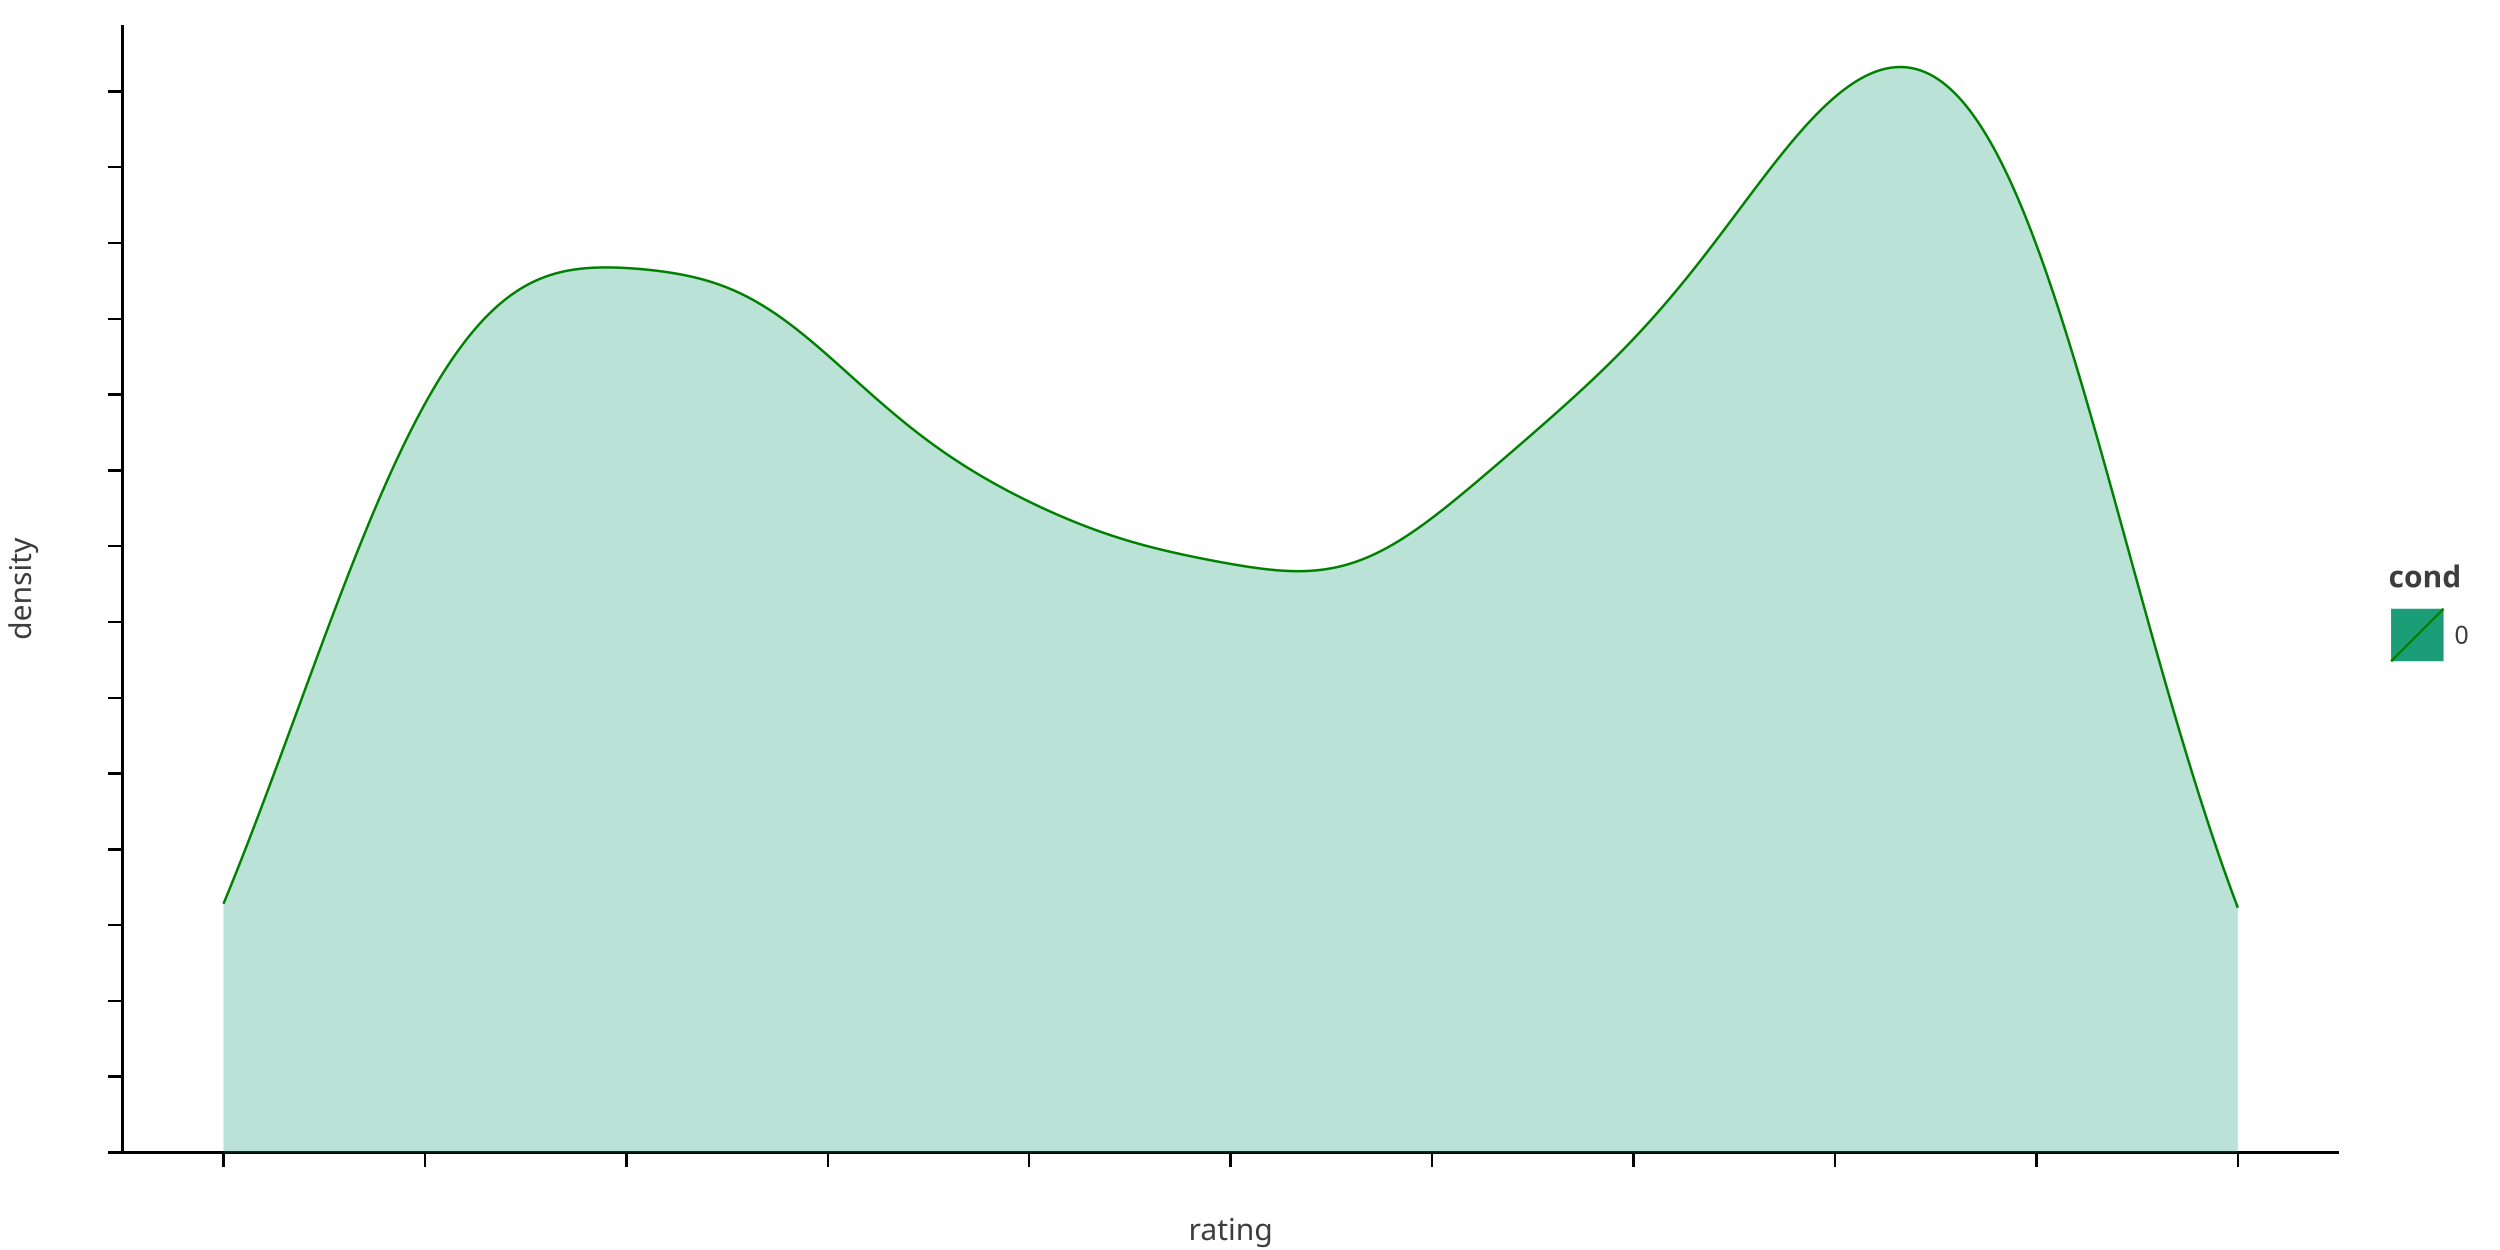
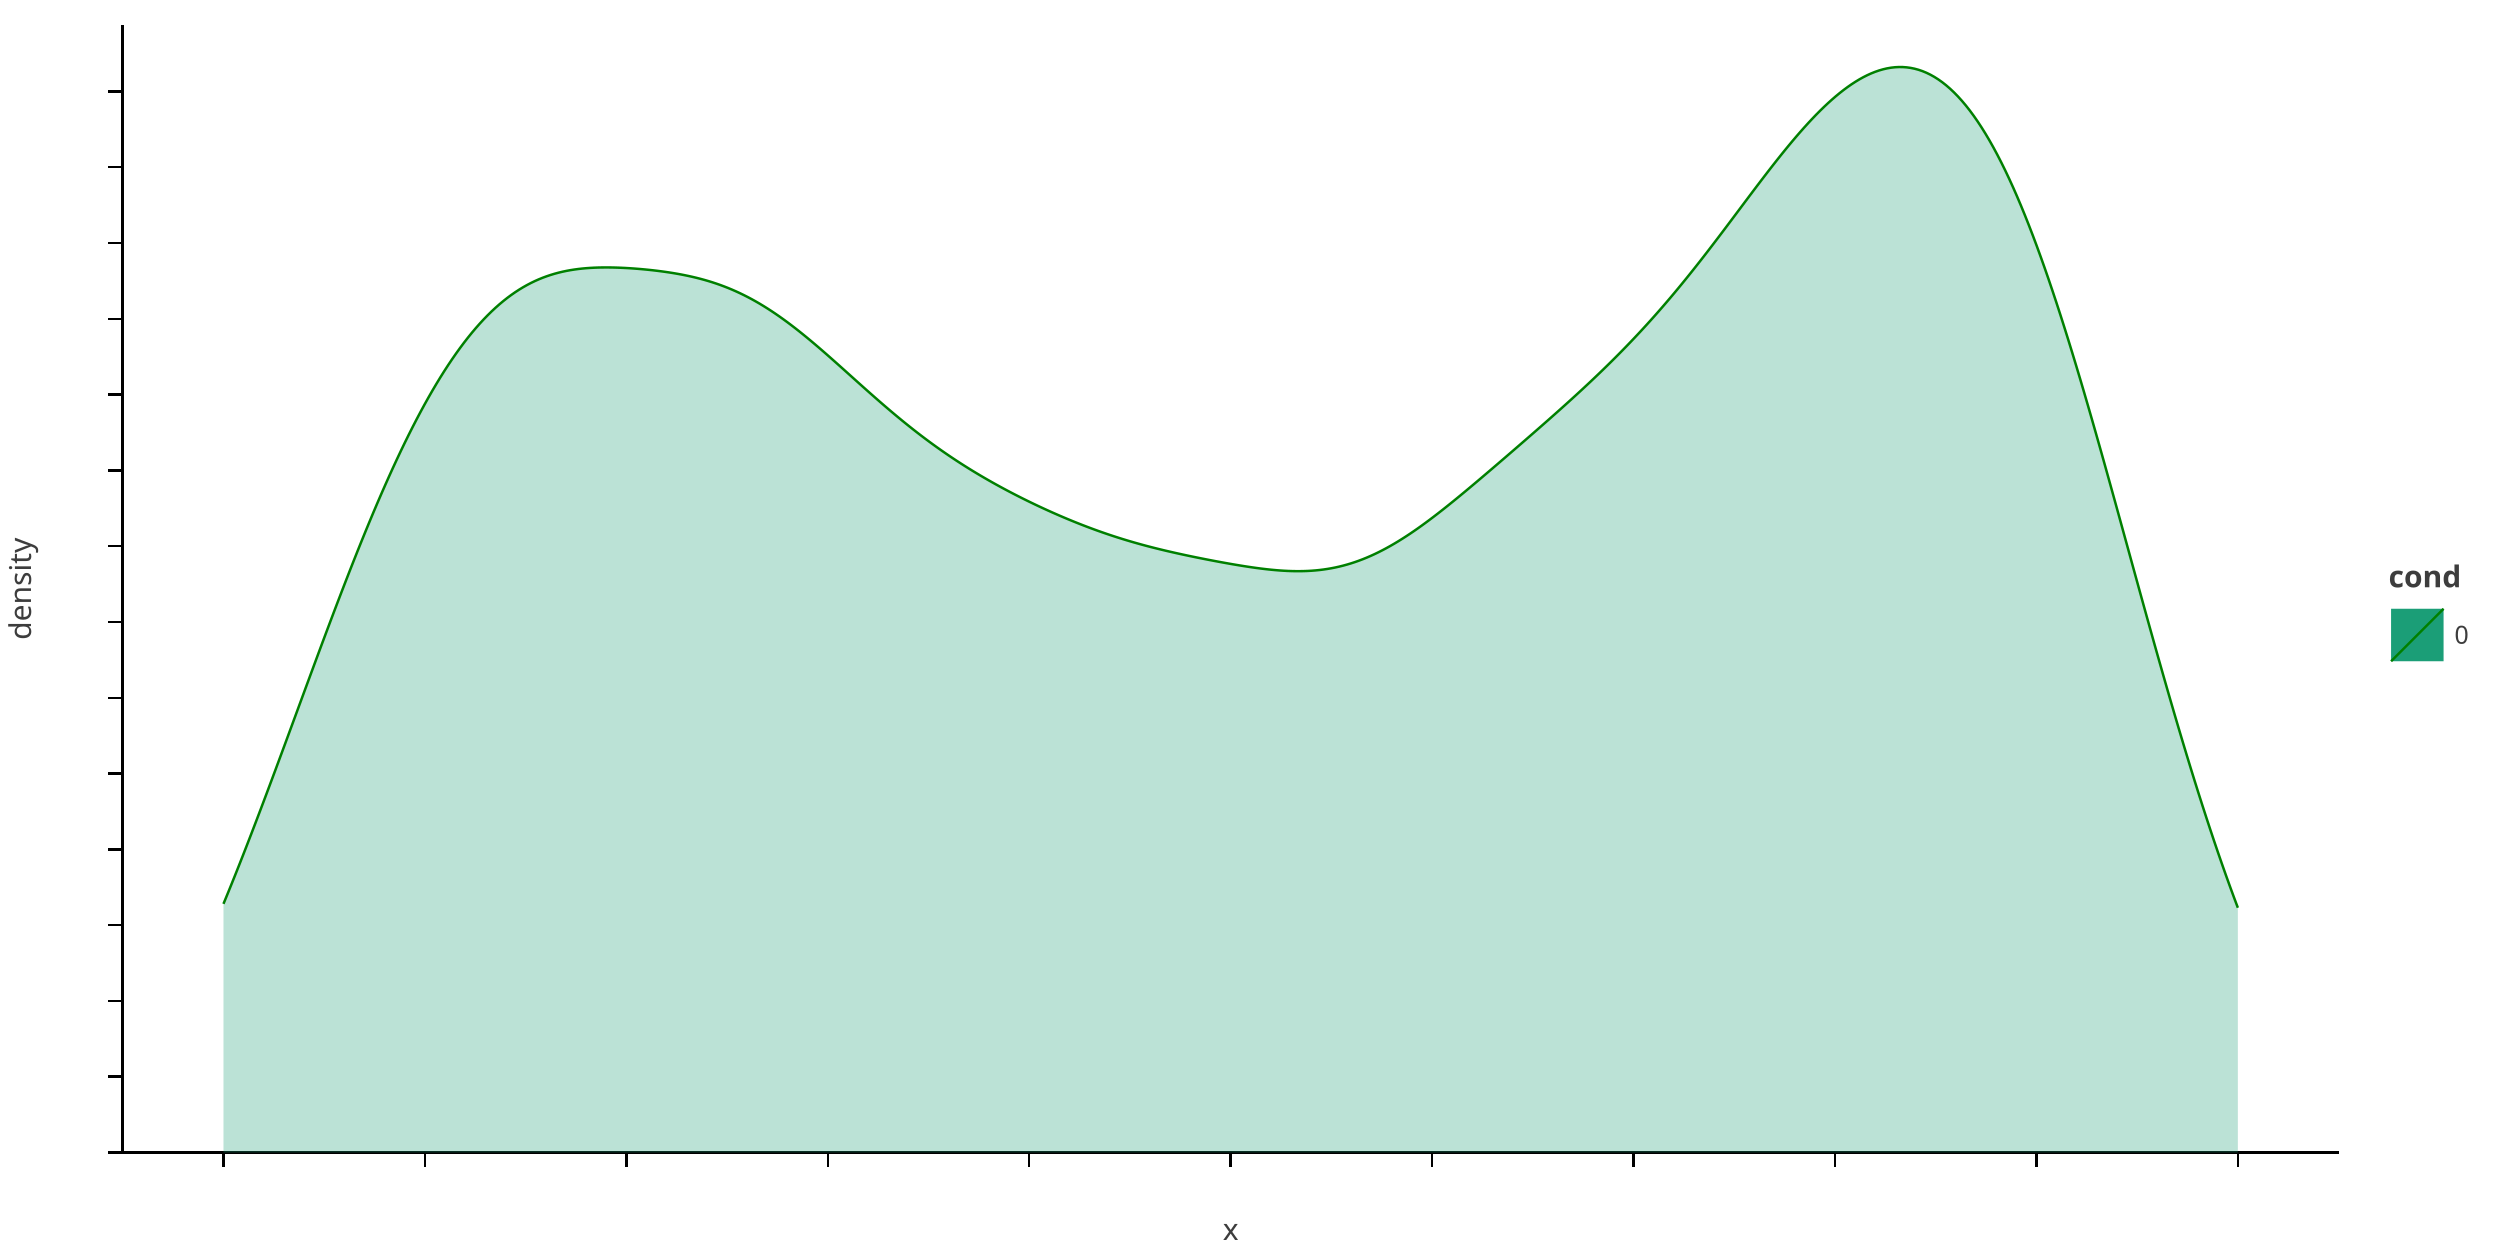
<svg xmlns="http://www.w3.org/2000/svg" class="plt-container" width="1000.0" height="500.0">
  <style type="text/css">
        .plt-container {
        font-family: "Lucida Grande", sans-serif;
        cursor: crosshair;
        user-select: none;
        -webkit-user-select: none;
        -moz-user-select: none;
        -ms-user-select: none;
        }
        .plt-backdrop {
        fill: white;
        }
        .plt-transparent .plt-backdrop {
        visibility: hidden;
        }
        text {
        font-size: 12px;
        fill: #3d3d3d;
        }
        .plt-data-tooltip text {
        font-size: 12px;
        }
        .plt-axis-tooltip text {
        font-size: 10px;
        }
        .plt-axis line {
        shape-rendering: crispedges;
        }
        .plt-plot-title {

        font-size: 16.0px;
        font-weight: bold;
        }
        .plt-axis .tick text {

        font-size: 10.0px;
        }
        .plt-axis.small-tick-font .tick text {

        font-size: 8.0px;
        }
        .plt-axis-title text {

        font-size: 12.0px;
        }
        .plt_legend .legend-title text {

        font-size: 12.0px;
        font-weight: bold;
        }
        .plt_legend text {

        font-size: 10.0px;
        }

    </style>
  <rect class="plt-backdrop" width="100%" height="100%">
    </rect>
  <g class="plt-plot">
    <g transform="translate(20.0 10.0 ) ">
      <g transform="translate(29.1 451.0 ) " class="plt-axis">
        <g class="tick" transform="translate(40.28764 0.0 ) ">
          <line stroke-width="1.0" stroke="rgb(0,0,0)" stroke-opacity="1.0" x2="0.0" y2="6.0">
                    </line>
          <g transform="translate(0.0 9.0 ) ">
            <text style="fill:transparent;" text-anchor="middle" dy="0.7em">
                            0.0
                        </text>
          </g>
        </g>
        <g class="tick" transform="translate(120.8629 0.0 ) ">
          <line stroke-width="1.0" stroke="rgb(0,0,0)" stroke-opacity="1.0" x2="0.0" y2="6.0">
                    </line>
          <g transform="translate(0.0 9.0 ) ">
            <text style="fill:transparent;" text-anchor="middle" dy="0.7em">
                            0.1
                        </text>
          </g>
        </g>
        <g class="tick" transform="translate(201.4382 0.0 ) ">
          <line stroke-width="1.0" stroke="rgb(0,0,0)" stroke-opacity="1.0" x2="0.0" y2="6.0">
                    </line>
          <g transform="translate(0.0 9.0 ) ">
            <text style="fill:transparent;" text-anchor="middle" dy="0.7em">
                            0.2
                        </text>
          </g>
        </g>
        <g class="tick" transform="translate(282.0135 0.0 ) ">
          <line stroke-width="1.0" stroke="rgb(0,0,0)" stroke-opacity="1.0" x2="0.0" y2="6.0">
                    </line>
          <g transform="translate(0.0 9.0 ) ">
            <text style="fill:transparent;" text-anchor="middle" dy="0.7em">
                            0.3
                        </text>
          </g>
        </g>
        <g class="tick" transform="translate(362.5887 0.0 ) ">
          <line stroke-width="1.0" stroke="rgb(0,0,0)" stroke-opacity="1.0" x2="0.0" y2="6.0">
                    </line>
          <g transform="translate(0.0 9.0 ) ">
            <text style="fill:transparent;" text-anchor="middle" dy="0.7em">
                            0.4
                        </text>
          </g>
        </g>
        <g class="tick" transform="translate(443.164 0.0 ) ">
          <line stroke-width="1.0" stroke="rgb(0,0,0)" stroke-opacity="1.0" x2="0.0" y2="6.0">
                    </line>
          <g transform="translate(0.0 9.0 ) ">
            <text style="fill:transparent;" text-anchor="middle" dy="0.7em">
                            0.5
                        </text>
          </g>
        </g>
        <g class="tick" transform="translate(523.7393 0.0 ) ">
          <line stroke-width="1.0" stroke="rgb(0,0,0)" stroke-opacity="1.0" x2="0.0" y2="6.0">
                    </line>
          <g transform="translate(0.0 9.0 ) ">
            <text style="fill:transparent;" text-anchor="middle" dy="0.7em">
                            0.6
                        </text>
          </g>
        </g>
        <g class="tick" transform="translate(604.3145 0.0 ) ">
          <line stroke-width="1.0" stroke="rgb(0,0,0)" stroke-opacity="1.0" x2="0.0" y2="6.0">
                    </line>
          <g transform="translate(0.0 9.0 ) ">
            <text style="fill:transparent;" text-anchor="middle" dy="0.7em">
                            0.7
                        </text>
          </g>
        </g>
        <g class="tick" transform="translate(684.8898 0.0 ) ">
          <line stroke-width="1.0" stroke="rgb(0,0,0)" stroke-opacity="1.0" x2="0.0" y2="6.0">
                    </line>
          <g transform="translate(0.0 9.0 ) ">
            <text style="fill:transparent;" text-anchor="middle" dy="0.7em">
                            0.8
                        </text>
          </g>
        </g>
        <g class="tick" transform="translate(765.4651 0.0 ) ">
          <line stroke-width="1.0" stroke="rgb(0,0,0)" stroke-opacity="1.0" x2="0.0" y2="6.0">
                    </line>
          <g transform="translate(0.0 9.0 ) ">
            <text style="fill:transparent;" text-anchor="middle" dy="0.7em">
                            0.9
                        </text>
          </g>
        </g>
        <g class="tick" transform="translate(846.0404 0.0 ) ">
          <line stroke-width="1.0" stroke="rgb(0,0,0)" stroke-opacity="1.0" x2="0.0" y2="6.0">
                    </line>
          <g transform="translate(0.0 9.0 ) ">
            <text style="fill:transparent;" text-anchor="middle" dy="0.7em">
                            1.0
                        </text>
          </g>
        </g>
        <line x1="0.0" y1="0.0" x2="886.328" y2="0.0" stroke-width="1.0" stroke="rgb(0,0,0)" stroke-opacity="1.0">
                </line>
      </g>
      <g transform="translate(29.1 0.0 ) " class="plt-axis">
        <g class="tick" transform="translate(0.0 451.0 ) ">
          <line stroke-width="1.0" stroke="rgb(0,0,0)" stroke-opacity="1.0" x2="-6.0" y2="0.0">
                    </line>
          <g transform="translate(-9.0 0.0 ) ">
            <text style="fill:transparent;" text-anchor="end" dy="0.35em">
                            0.0
                        </text>
          </g>
        </g>
        <g class="tick" transform="translate(0.0 420.6836 ) ">
          <line stroke-width="1.0" stroke="rgb(0,0,0)" stroke-opacity="1.0" x2="-6.0" y2="0.0">
                    </line>
          <g transform="translate(-9.0 0.0 ) ">
            <text style="fill:transparent;" text-anchor="end" dy="0.35em">
                            0.1
                        </text>
          </g>
        </g>
        <g class="tick" transform="translate(0.0 390.3671 ) ">
          <line stroke-width="1.0" stroke="rgb(0,0,0)" stroke-opacity="1.0" x2="-6.0" y2="0.0">
                    </line>
          <g transform="translate(-9.0 0.0 ) ">
            <text style="fill:transparent;" text-anchor="end" dy="0.35em">
                            0.2
                        </text>
          </g>
        </g>
        <g class="tick" transform="translate(0.0 360.0507 ) ">
          <line stroke-width="1.0" stroke="rgb(0,0,0)" stroke-opacity="1.0" x2="-6.0" y2="0.0">
                    </line>
          <g transform="translate(-9.0 0.0 ) ">
            <text style="fill:transparent;" text-anchor="end" dy="0.35em">
                            0.3
                        </text>
          </g>
        </g>
        <g class="tick" transform="translate(0.0 329.7343 ) ">
          <line stroke-width="1.0" stroke="rgb(0,0,0)" stroke-opacity="1.0" x2="-6.0" y2="0.0">
                    </line>
          <g transform="translate(-9.0 0.0 ) ">
            <text style="fill:transparent;" text-anchor="end" dy="0.35em">
                            0.4
                        </text>
          </g>
        </g>
        <g class="tick" transform="translate(0.0 299.4178 ) ">
          <line stroke-width="1.0" stroke="rgb(0,0,0)" stroke-opacity="1.0" x2="-6.0" y2="0.0">
                    </line>
          <g transform="translate(-9.0 0.0 ) ">
            <text style="fill:transparent;" text-anchor="end" dy="0.35em">
                            0.5
                        </text>
          </g>
        </g>
        <g class="tick" transform="translate(0.0 269.1014 ) ">
          <line stroke-width="1.0" stroke="rgb(0,0,0)" stroke-opacity="1.0" x2="-6.0" y2="0.0">
                    </line>
          <g transform="translate(-9.0 0.0 ) ">
            <text style="fill:transparent;" text-anchor="end" dy="0.35em">
                            0.6
                        </text>
          </g>
        </g>
        <g class="tick" transform="translate(0.0 238.785 ) ">
          <line stroke-width="1.0" stroke="rgb(0,0,0)" stroke-opacity="1.0" x2="-6.0" y2="0.0">
                    </line>
          <g transform="translate(-9.0 0.0 ) ">
            <text style="fill:transparent;" text-anchor="end" dy="0.35em">
                            0.7
                        </text>
          </g>
        </g>
        <g class="tick" transform="translate(0.0 208.4685 ) ">
          <line stroke-width="1.0" stroke="rgb(0,0,0)" stroke-opacity="1.0" x2="-6.0" y2="0.0">
                    </line>
          <g transform="translate(-9.0 0.0 ) ">
            <text style="fill:transparent;" text-anchor="end" dy="0.35em">
                            0.8
                        </text>
          </g>
        </g>
        <g class="tick" transform="translate(0.0 178.1521 ) ">
          <line stroke-width="1.0" stroke="rgb(0,0,0)" stroke-opacity="1.0" x2="-6.0" y2="0.0">
                    </line>
          <g transform="translate(-9.0 0.0 ) ">
            <text style="fill:transparent;" text-anchor="end" dy="0.35em">
                            0.9
                        </text>
          </g>
        </g>
        <g class="tick" transform="translate(0.0 147.8357 ) ">
          <line stroke-width="1.0" stroke="rgb(0,0,0)" stroke-opacity="1.0" x2="-6.0" y2="0.0">
                    </line>
          <g transform="translate(-9.0 0.0 ) ">
            <text style="fill:transparent;" text-anchor="end" dy="0.35em">
                            1.0
                        </text>
          </g>
        </g>
        <g class="tick" transform="translate(0.0 117.5192 ) ">
          <line stroke-width="1.0" stroke="rgb(0,0,0)" stroke-opacity="1.0" x2="-6.0" y2="0.0">
                    </line>
          <g transform="translate(-9.0 0.0 ) ">
            <text style="fill:transparent;" text-anchor="end" dy="0.35em">
                            1.1
                        </text>
          </g>
        </g>
        <g class="tick" transform="translate(0.0 87.20281 ) ">
          <line stroke-width="1.0" stroke="rgb(0,0,0)" stroke-opacity="1.0" x2="-6.0" y2="0.0">
                    </line>
          <g transform="translate(-9.0 0.0 ) ">
            <text style="fill:transparent;" text-anchor="end" dy="0.35em">
                            1.2
                        </text>
          </g>
        </g>
        <g class="tick" transform="translate(0.0 56.88637 ) ">
          <line stroke-width="1.0" stroke="rgb(0,0,0)" stroke-opacity="1.0" x2="-6.0" y2="0.0">
                    </line>
          <g transform="translate(-9.0 0.0 ) ">
            <text style="fill:transparent;" text-anchor="end" dy="0.35em">
                            1.3
                        </text>
          </g>
        </g>
        <g class="tick" transform="translate(0.0 26.56994 ) ">
          <line stroke-width="1.0" stroke="rgb(0,0,0)" stroke-opacity="1.0" x2="-6.0" y2="0.0">
                    </line>
          <g transform="translate(-9.0 0.0 ) ">
            <text style="fill:transparent;" text-anchor="end" dy="0.35em">
                            1.4
                        </text>
          </g>
        </g>
        <line x1="0.0" y1="0.0" x2="0.0" y2="451.0" stroke-width="1.0" stroke="rgb(0,0,0)" stroke-opacity="1.0">
                </line>
      </g>
      <g transform="translate(29.1 0.0 ) " clip-path="url(#cerav8)" clip-bounds-jfx="[rect (0.0, 0.0), (886.328, 451.0)]">
        <defs>
          <clipPath id="cerav8">
            <rect x="0.0" y="0.0" width="886.328" height="451.0">
                        </rect>
          </clipPath>
        </defs>
        <g>
          <path d="M40.288 351.542 L40.288 351.542 L41.864 347.706 L43.441 343.823 L45.018 339.895 L46.595 335.925 L48.172 331.916 L49.749 327.87 L51.325 323.79 L52.902 319.678 L54.479 315.537 L56.056 311.37 L57.633 307.178 L59.209 302.965 L60.786 298.734 L62.363 294.486 L63.94 290.224 L65.517 285.952 L67.094 281.671 L68.67 277.386 L70.247 273.097 L71.824 268.809 L73.401 264.524 L74.978 260.246 L76.554 255.976 L78.131 251.719 L79.708 247.477 L81.285 243.254 L82.862 239.052 L84.438 234.874 L86.015 230.724 L87.592 226.604 L89.169 222.518 L90.746 218.468 L92.323 214.458 L93.899 210.49 L95.476 206.567 L97.053 202.692 L98.63 198.868 L100.207 195.096 L101.783 191.38 L103.36 187.721 L104.937 184.122 L106.514 180.585 L108.091 177.112 L109.668 173.705 L111.244 170.365 L112.821 167.094 L114.398 163.894 L115.975 160.767 L117.552 157.712 L119.128 154.733 L120.705 151.828 L122.282 149.001 L123.859 146.251 L125.436 143.579 L127.012 140.986 L128.589 138.473 L130.166 136.04 L131.743 133.687 L133.32 131.415 L134.897 129.223 L136.473 127.113 L138.05 125.083 L139.627 123.134 L141.204 121.266 L142.781 119.478 L144.357 117.77 L145.934 116.142 L147.511 114.592 L149.088 113.12 L150.665 111.725 L152.242 110.406 L153.818 109.161 L155.395 107.991 L156.972 106.892 L158.549 105.865 L160.126 104.906 L161.702 104.015 L163.279 103.189 L164.856 102.427 L166.433 101.727 L168.01 101.086 L169.587 100.502 L171.163 99.973 L172.74 99.496 L174.317 99.07 L175.894 98.691 L177.471 98.357 L179.047 98.066 L180.624 97.815 L182.201 97.602 L183.778 97.424 L185.355 97.28 L186.931 97.166 L188.508 97.08 L190.085 97.021 L191.662 96.986 L193.239 96.974 L194.816 96.982 L196.392 97.01 L197.969 97.056 L199.546 97.118 L201.123 97.196 L202.7 97.288 L204.276 97.395 L205.853 97.515 L207.43 97.648 L209.007 97.795 L210.584 97.954 L212.161 98.127 L213.737 98.314 L215.314 98.515 L216.891 98.731 L218.468 98.963 L220.045 99.212 L221.621 99.48 L223.198 99.766 L224.775 100.073 L226.352 100.402 L227.929 100.754 L229.505 101.13 L231.082 101.533 L232.659 101.963 L234.236 102.422 L235.813 102.91 L237.39 103.43 L238.966 103.982 L240.543 104.568 L242.12 105.188 L243.697 105.843 L245.274 106.534 L246.85 107.262 L248.427 108.026 L250.004 108.828 L251.581 109.666 L253.158 110.542 L254.735 111.455 L256.311 112.405 L257.888 113.391 L259.465 114.412 L261.042 115.468 L262.619 116.557 L264.195 117.679 L265.772 118.832 L267.349 120.015 L268.926 121.227 L270.503 122.465 L272.08 123.729 L273.656 125.015 L275.233 126.324 L276.81 127.652 L278.387 128.998 L279.964 130.359 L281.54 131.735 L283.117 133.122 L284.694 134.519 L286.271 135.924 L287.848 137.335 L289.424 138.75 L291.001 140.167 L292.578 141.583 L294.155 142.999 L295.732 144.41 L297.309 145.817 L298.885 147.217 L300.462 148.61 L302.039 149.992 L303.616 151.364 L305.193 152.723 L306.769 154.07 L308.346 155.402 L309.923 156.719 L311.5 158.02 L313.077 159.304 L314.654 160.571 L316.23 161.819 L317.807 163.05 L319.384 164.262 L320.961 165.455 L322.538 166.629 L324.114 167.783 L325.691 168.919 L327.268 170.035 L328.845 171.132 L330.422 172.211 L331.999 173.27 L333.575 174.312 L335.152 175.335 L336.729 176.341 L338.306 177.33 L339.883 178.301 L341.459 179.256 L343.036 180.196 L344.613 181.119 L346.19 182.028 L347.767 182.922 L349.343 183.801 L350.92 184.667 L352.497 185.519 L354.074 186.358 L355.651 187.185 L357.228 187.999 L358.804 188.8 L360.381 189.59 L361.958 190.368 L363.535 191.135 L365.112 191.89 L366.688 192.634 L368.265 193.366 L369.842 194.087 L371.419 194.798 L372.996 195.496 L374.573 196.184 L376.149 196.86 L377.726 197.525 L379.303 198.178 L380.88 198.82 L382.457 199.45 L384.033 200.068 L385.61 200.674 L387.187 201.267 L388.764 201.849 L390.341 202.418 L391.917 202.975 L393.494 203.519 L395.071 204.051 L396.648 204.57 L398.225 205.077 L399.802 205.572 L401.378 206.055 L402.955 206.525 L404.532 206.984 L406.109 207.432 L407.686 207.868 L409.262 208.293 L410.839 208.708 L412.416 209.112 L413.993 209.507 L415.57 209.893 L417.147 210.27 L418.723 210.638 L420.3 210.999 L421.877 211.353 L423.454 211.699 L425.031 212.039 L426.607 212.373 L428.184 212.701 L429.761 213.024 L431.338 213.341 L432.915 213.653 L434.492 213.961 L436.068 214.264 L437.645 214.561 L439.222 214.854 L440.799 215.141 L442.376 215.422 L443.952 215.697 L445.529 215.965 L447.106 216.226 L448.683 216.478 L450.26 216.721 L451.836 216.954 L453.413 217.176 L454.99 217.384 L456.567 217.579 L458.144 217.759 L459.721 217.922 L461.297 218.067 L462.874 218.192 L464.451 218.296 L466.028 218.377 L467.605 218.434 L469.181 218.464 L470.758 218.467 L472.335 218.44 L473.912 218.383 L475.489 218.293 L477.066 218.17 L478.642 218.012 L480.219 217.817 L481.796 217.585 L483.373 217.315 L484.95 217.006 L486.526 216.656 L488.103 216.266 L489.68 215.835 L491.257 215.363 L492.834 214.848 L494.411 214.292 L495.987 213.695 L497.564 213.056 L499.141 212.376 L500.718 211.655 L502.295 210.894 L503.871 210.095 L505.448 209.257 L507.025 208.383 L508.602 207.472 L510.179 206.526 L511.755 205.547 L513.332 204.536 L514.909 203.495 L516.486 202.424 L518.063 201.326 L519.64 200.201 L521.216 199.053 L522.793 197.882 L524.37 196.689 L525.947 195.478 L527.524 194.248 L529.1 193.002 L530.677 191.741 L532.254 190.466 L533.831 189.179 L535.408 187.882 L536.985 186.575 L538.561 185.259 L540.138 183.936 L541.715 182.607 L543.292 181.272 L544.869 179.932 L546.445 178.588 L548.022 177.24 L549.599 175.889 L551.176 174.536 L552.753 173.18 L554.329 171.821 L555.906 170.461 L557.483 169.098 L559.06 167.733 L560.637 166.365 L562.214 164.995 L563.79 163.622 L565.367 162.246 L566.944 160.866 L568.521 159.482 L570.098 158.093 L571.674 156.699 L573.251 155.3 L574.828 153.894 L576.405 152.481 L577.982 151.06 L579.559 149.631 L581.135 148.193 L582.712 146.746 L584.289 145.288 L585.866 143.818 L587.443 142.337 L589.019 140.843 L590.596 139.336 L592.173 137.814 L593.75 136.278 L595.327 134.725 L596.904 133.157 L598.48 131.572 L600.057 129.969 L601.634 128.347 L603.211 126.707 L604.788 125.047 L606.364 123.368 L607.941 121.667 L609.518 119.946 L611.095 118.204 L612.672 116.44 L614.248 114.654 L615.825 112.846 L617.402 111.017 L618.979 109.165 L620.556 107.292 L622.133 105.397 L623.709 103.481 L625.286 101.544 L626.863 99.588 L628.44 97.612 L630.017 95.617 L631.593 93.605 L633.17 91.576 L634.747 89.532 L636.324 87.475 L637.901 85.404 L639.478 83.324 L641.054 81.234 L642.631 79.137 L644.208 77.034 L645.785 74.929 L647.362 72.822 L648.938 70.717 L650.515 68.615 L652.092 66.519 L653.669 64.432 L655.246 62.355 L656.823 60.292 L658.399 58.245 L659.976 56.218 L661.553 54.211 L663.13 52.229 L664.707 50.274 L666.283 48.348 L667.86 46.455 L669.437 44.597 L671.014 42.776 L672.591 40.996 L674.167 39.259 L675.744 37.568 L677.321 35.925 L678.898 34.333 L680.475 32.794 L682.052 31.311 L683.628 29.886 L685.205 28.522 L686.782 27.22 L688.359 25.985 L689.936 24.817 L691.512 23.718 L693.089 22.693 L694.666 21.741 L696.243 20.867 L697.82 20.071 L699.397 19.357 L700.973 18.726 L702.55 18.181 L704.127 17.723 L705.704 17.355 L707.281 17.08 L708.857 16.899 L710.434 16.814 L712.011 16.828 L713.588 16.943 L715.165 17.162 L716.741 17.485 L718.318 17.916 L719.895 18.456 L721.472 19.108 L723.049 19.874 L724.626 20.756 L726.202 21.755 L727.779 22.874 L729.356 24.115 L730.933 25.479 L732.51 26.968 L734.086 28.583 L735.663 30.326 L737.24 32.199 L738.817 34.202 L740.394 36.337 L741.971 38.603 L743.547 41.003 L745.124 43.537 L746.701 46.204 L748.278 49.005 L749.855 51.94 L751.431 55.008 L753.008 58.209 L754.585 61.542 L756.162 65.005 L757.739 68.598 L759.316 72.319 L760.892 76.166 L762.469 80.137 L764.046 84.23 L765.623 88.441 L767.2 92.769 L768.776 97.209 L770.353 101.759 L771.93 106.415 L773.507 111.173 L775.084 116.028 L776.66 120.977 L778.237 126.015 L779.814 131.138 L781.391 136.339 L782.968 141.615 L784.545 146.96 L786.121 152.368 L787.698 157.834 L789.275 163.353 L790.852 168.919 L792.429 174.525 L794.005 180.167 L795.582 185.838 L797.159 191.532 L798.736 197.244 L800.313 202.968 L801.89 208.699 L803.466 214.429 L805.043 220.155 L806.62 225.87 L808.197 231.57 L809.774 237.248 L811.35 242.901 L812.927 248.523 L814.504 254.11 L816.081 259.657 L817.658 265.161 L819.234 270.616 L820.811 276.02 L822.388 281.368 L823.965 286.658 L825.542 291.886 L827.119 297.049 L828.695 302.145 L830.272 307.17 L831.849 312.123 L833.426 317 L835.003 321.801 L836.579 326.523 L838.156 331.163 L839.733 335.721 L841.31 340.195 L842.887 344.583 L844.464 348.884 L846.04 353.097 L846.04 451.0 L844.464 451.0 L842.887 451.0 L841.31 451.0 L839.733 451.0 L838.156 451.0 L836.579 451.0 L835.003 451.0 L833.426 451.0 L831.849 451.0 L830.272 451.0 L828.695 451.0 L827.119 451.0 L825.542 451.0 L823.965 451.0 L822.388 451.0 L820.811 451.0 L819.234 451.0 L817.658 451.0 L816.081 451.0 L814.504 451.0 L812.927 451.0 L811.35 451.0 L809.774 451.0 L808.197 451.0 L806.62 451.0 L805.043 451.0 L803.466 451.0 L801.89 451.0 L800.313 451.0 L798.736 451.0 L797.159 451.0 L795.582 451.0 L794.005 451.0 L792.429 451.0 L790.852 451.0 L789.275 451.0 L787.698 451.0 L786.121 451.0 L784.545 451.0 L782.968 451.0 L781.391 451.0 L779.814 451.0 L778.237 451.0 L776.66 451.0 L775.084 451.0 L773.507 451.0 L771.93 451.0 L770.353 451.0 L768.776 451.0 L767.2 451.0 L765.623 451.0 L764.046 451.0 L762.469 451.0 L760.892 451.0 L759.316 451.0 L757.739 451.0 L756.162 451.0 L754.585 451.0 L753.008 451.0 L751.431 451.0 L749.855 451.0 L748.278 451.0 L746.701 451.0 L745.124 451.0 L743.547 451.0 L741.971 451.0 L740.394 451.0 L738.817 451.0 L737.24 451.0 L735.663 451.0 L734.086 451.0 L732.51 451.0 L730.933 451.0 L729.356 451.0 L727.779 451.0 L726.202 451.0 L724.626 451.0 L723.049 451.0 L721.472 451.0 L719.895 451.0 L718.318 451.0 L716.741 451.0 L715.165 451.0 L713.588 451.0 L712.011 451.0 L710.434 451.0 L708.857 451.0 L707.281 451.0 L705.704 451.0 L704.127 451.0 L702.55 451.0 L700.973 451.0 L699.397 451.0 L697.82 451.0 L696.243 451.0 L694.666 451.0 L693.089 451.0 L691.512 451.0 L689.936 451.0 L688.359 451.0 L686.782 451.0 L685.205 451.0 L683.628 451.0 L682.052 451.0 L680.475 451.0 L678.898 451.0 L677.321 451.0 L675.744 451.0 L674.167 451.0 L672.591 451.0 L671.014 451.0 L669.437 451.0 L667.86 451.0 L666.283 451.0 L664.707 451.0 L663.13 451.0 L661.553 451.0 L659.976 451.0 L658.399 451.0 L656.823 451.0 L655.246 451.0 L653.669 451.0 L652.092 451.0 L650.515 451.0 L648.938 451.0 L647.362 451.0 L645.785 451.0 L644.208 451.0 L642.631 451.0 L641.054 451.0 L639.478 451.0 L637.901 451.0 L636.324 451.0 L634.747 451.0 L633.17 451.0 L631.593 451.0 L630.017 451.0 L628.44 451.0 L626.863 451.0 L625.286 451.0 L623.709 451.0 L622.133 451.0 L620.556 451.0 L618.979 451.0 L617.402 451.0 L615.825 451.0 L614.248 451.0 L612.672 451.0 L611.095 451.0 L609.518 451.0 L607.941 451.0 L606.364 451.0 L604.788 451.0 L603.211 451.0 L601.634 451.0 L600.057 451.0 L598.48 451.0 L596.904 451.0 L595.327 451.0 L593.75 451.0 L592.173 451.0 L590.596 451.0 L589.019 451.0 L587.443 451.0 L585.866 451.0 L584.289 451.0 L582.712 451.0 L581.135 451.0 L579.559 451.0 L577.982 451.0 L576.405 451.0 L574.828 451.0 L573.251 451.0 L571.674 451.0 L570.098 451.0 L568.521 451.0 L566.944 451.0 L565.367 451.0 L563.79 451.0 L562.214 451.0 L560.637 451.0 L559.06 451.0 L557.483 451.0 L555.906 451.0 L554.329 451.0 L552.753 451.0 L551.176 451.0 L549.599 451.0 L548.022 451.0 L546.445 451.0 L544.869 451.0 L543.292 451.0 L541.715 451.0 L540.138 451.0 L538.561 451.0 L536.985 451.0 L535.408 451.0 L533.831 451.0 L532.254 451.0 L530.677 451.0 L529.1 451.0 L527.524 451.0 L525.947 451.0 L524.37 451.0 L522.793 451.0 L521.216 451.0 L519.64 451.0 L518.063 451.0 L516.486 451.0 L514.909 451.0 L513.332 451.0 L511.755 451.0 L510.179 451.0 L508.602 451.0 L507.025 451.0 L505.448 451.0 L503.871 451.0 L502.295 451.0 L500.718 451.0 L499.141 451.0 L497.564 451.0 L495.987 451.0 L494.411 451.0 L492.834 451.0 L491.257 451.0 L489.68 451.0 L488.103 451.0 L486.526 451.0 L484.95 451.0 L483.373 451.0 L481.796 451.0 L480.219 451.0 L478.642 451.0 L477.066 451.0 L475.489 451.0 L473.912 451.0 L472.335 451.0 L470.758 451.0 L469.181 451.0 L467.605 451.0 L466.028 451.0 L464.451 451.0 L462.874 451.0 L461.297 451.0 L459.721 451.0 L458.144 451.0 L456.567 451.0 L454.99 451.0 L453.413 451.0 L451.836 451.0 L450.26 451.0 L448.683 451.0 L447.106 451.0 L445.529 451.0 L443.952 451.0 L442.376 451.0 L440.799 451.0 L439.222 451.0 L437.645 451.0 L436.068 451.0 L434.492 451.0 L432.915 451.0 L431.338 451.0 L429.761 451.0 L428.184 451.0 L426.607 451.0 L425.031 451.0 L423.454 451.0 L421.877 451.0 L420.3 451.0 L418.723 451.0 L417.147 451.0 L415.57 451.0 L413.993 451.0 L412.416 451.0 L410.839 451.0 L409.262 451.0 L407.686 451.0 L406.109 451.0 L404.532 451.0 L402.955 451.0 L401.378 451.0 L399.802 451.0 L398.225 451.0 L396.648 451.0 L395.071 451.0 L393.494 451.0 L391.917 451.0 L390.341 451.0 L388.764 451.0 L387.187 451.0 L385.61 451.0 L384.033 451.0 L382.457 451.0 L380.88 451.0 L379.303 451.0 L377.726 451.0 L376.149 451.0 L374.573 451.0 L372.996 451.0 L371.419 451.0 L369.842 451.0 L368.265 451.0 L366.688 451.0 L365.112 451.0 L363.535 451.0 L361.958 451.0 L360.381 451.0 L358.804 451.0 L357.228 451.0 L355.651 451.0 L354.074 451.0 L352.497 451.0 L350.92 451.0 L349.343 451.0 L347.767 451.0 L346.19 451.0 L344.613 451.0 L343.036 451.0 L341.459 451.0 L339.883 451.0 L338.306 451.0 L336.729 451.0 L335.152 451.0 L333.575 451.0 L331.999 451.0 L330.422 451.0 L328.845 451.0 L327.268 451.0 L325.691 451.0 L324.114 451.0 L322.538 451.0 L320.961 451.0 L319.384 451.0 L317.807 451.0 L316.23 451.0 L314.654 451.0 L313.077 451.0 L311.5 451.0 L309.923 451.0 L308.346 451.0 L306.769 451.0 L305.193 451.0 L303.616 451.0 L302.039 451.0 L300.462 451.0 L298.885 451.0 L297.309 451.0 L295.732 451.0 L294.155 451.0 L292.578 451.0 L291.001 451.0 L289.424 451.0 L287.848 451.0 L286.271 451.0 L284.694 451.0 L283.117 451.0 L281.54 451.0 L279.964 451.0 L278.387 451.0 L276.81 451.0 L275.233 451.0 L273.656 451.0 L272.08 451.0 L270.503 451.0 L268.926 451.0 L267.349 451.0 L265.772 451.0 L264.195 451.0 L262.619 451.0 L261.042 451.0 L259.465 451.0 L257.888 451.0 L256.311 451.0 L254.735 451.0 L253.158 451.0 L251.581 451.0 L250.004 451.0 L248.427 451.0 L246.85 451.0 L245.274 451.0 L243.697 451.0 L242.12 451.0 L240.543 451.0 L238.966 451.0 L237.39 451.0 L235.813 451.0 L234.236 451.0 L232.659 451.0 L231.082 451.0 L229.505 451.0 L227.929 451.0 L226.352 451.0 L224.775 451.0 L223.198 451.0 L221.621 451.0 L220.045 451.0 L218.468 451.0 L216.891 451.0 L215.314 451.0 L213.737 451.0 L212.161 451.0 L210.584 451.0 L209.007 451.0 L207.43 451.0 L205.853 451.0 L204.276 451.0 L202.7 451.0 L201.123 451.0 L199.546 451.0 L197.969 451.0 L196.392 451.0 L194.816 451.0 L193.239 451.0 L191.662 451.0 L190.085 451.0 L188.508 451.0 L186.931 451.0 L185.355 451.0 L183.778 451.0 L182.201 451.0 L180.624 451.0 L179.047 451.0 L177.471 451.0 L175.894 451.0 L174.317 451.0 L172.74 451.0 L171.163 451.0 L169.587 451.0 L168.01 451.0 L166.433 451.0 L164.856 451.0 L163.279 451.0 L161.702 451.0 L160.126 451.0 L158.549 451.0 L156.972 451.0 L155.395 451.0 L153.818 451.0 L152.242 451.0 L150.665 451.0 L149.088 451.0 L147.511 451.0 L145.934 451.0 L144.357 451.0 L142.781 451.0 L141.204 451.0 L139.627 451.0 L138.05 451.0 L136.473 451.0 L134.897 451.0 L133.32 451.0 L131.743 451.0 L130.166 451.0 L128.589 451.0 L127.012 451.0 L125.436 451.0 L123.859 451.0 L122.282 451.0 L120.705 451.0 L119.128 451.0 L117.552 451.0 L115.975 451.0 L114.398 451.0 L112.821 451.0 L111.244 451.0 L109.668 451.0 L108.091 451.0 L106.514 451.0 L104.937 451.0 L103.36 451.0 L101.783 451.0 L100.207 451.0 L98.63 451.0 L97.053 451.0 L95.476 451.0 L93.899 451.0 L92.323 451.0 L90.746 451.0 L89.169 451.0 L87.592 451.0 L86.015 451.0 L84.438 451.0 L82.862 451.0 L81.285 451.0 L79.708 451.0 L78.131 451.0 L76.554 451.0 L74.978 451.0 L73.401 451.0 L71.824 451.0 L70.247 451.0 L68.67 451.0 L67.094 451.0 L65.517 451.0 L63.94 451.0 L62.363 451.0 L60.786 451.0 L59.209 451.0 L57.633 451.0 L56.056 451.0 L54.479 451.0 L52.902 451.0 L51.325 451.0 L49.749 451.0 L48.172 451.0 L46.595 451.0 L45.018 451.0 L43.441 451.0 L41.864 451.0 L40.288 451.0 Z" fill="rgb(27,158,119)" stroke-width="1.0" fill-opacity="0.298">
                    </path>
        </g>
        <g>
          <path d="M40.288 351.542 L40.288 351.542 L41.864 347.706 L43.441 343.823 L45.018 339.895 L46.595 335.925 L48.172 331.916 L49.749 327.87 L51.325 323.79 L52.902 319.678 L54.479 315.537 L56.056 311.37 L57.633 307.178 L59.209 302.965 L60.786 298.734 L62.363 294.486 L63.94 290.224 L65.517 285.952 L67.094 281.671 L68.67 277.386 L70.247 273.097 L71.824 268.809 L73.401 264.524 L74.978 260.246 L76.554 255.976 L78.131 251.719 L79.708 247.477 L81.285 243.254 L82.862 239.052 L84.438 234.874 L86.015 230.724 L87.592 226.604 L89.169 222.518 L90.746 218.468 L92.323 214.458 L93.899 210.49 L95.476 206.567 L97.053 202.692 L98.63 198.868 L100.207 195.096 L101.783 191.38 L103.36 187.721 L104.937 184.122 L106.514 180.585 L108.091 177.112 L109.668 173.705 L111.244 170.365 L112.821 167.094 L114.398 163.894 L115.975 160.767 L117.552 157.712 L119.128 154.733 L120.705 151.828 L122.282 149.001 L123.859 146.251 L125.436 143.579 L127.012 140.986 L128.589 138.473 L130.166 136.04 L131.743 133.687 L133.32 131.415 L134.897 129.223 L136.473 127.113 L138.05 125.083 L139.627 123.134 L141.204 121.266 L142.781 119.478 L144.357 117.77 L145.934 116.142 L147.511 114.592 L149.088 113.12 L150.665 111.725 L152.242 110.406 L153.818 109.161 L155.395 107.991 L156.972 106.892 L158.549 105.865 L160.126 104.906 L161.702 104.015 L163.279 103.189 L164.856 102.427 L166.433 101.727 L168.01 101.086 L169.587 100.502 L171.163 99.973 L172.74 99.496 L174.317 99.07 L175.894 98.691 L177.471 98.357 L179.047 98.066 L180.624 97.815 L182.201 97.602 L183.778 97.424 L185.355 97.28 L186.931 97.166 L188.508 97.08 L190.085 97.021 L191.662 96.986 L193.239 96.974 L194.816 96.982 L196.392 97.01 L197.969 97.056 L199.546 97.118 L201.123 97.196 L202.7 97.288 L204.276 97.395 L205.853 97.515 L207.43 97.648 L209.007 97.795 L210.584 97.954 L212.161 98.127 L213.737 98.314 L215.314 98.515 L216.891 98.731 L218.468 98.963 L220.045 99.212 L221.621 99.48 L223.198 99.766 L224.775 100.073 L226.352 100.402 L227.929 100.754 L229.505 101.13 L231.082 101.533 L232.659 101.963 L234.236 102.422 L235.813 102.91 L237.39 103.43 L238.966 103.982 L240.543 104.568 L242.12 105.188 L243.697 105.843 L245.274 106.534 L246.85 107.262 L248.427 108.026 L250.004 108.828 L251.581 109.666 L253.158 110.542 L254.735 111.455 L256.311 112.405 L257.888 113.391 L259.465 114.412 L261.042 115.468 L262.619 116.557 L264.195 117.679 L265.772 118.832 L267.349 120.015 L268.926 121.227 L270.503 122.465 L272.08 123.729 L273.656 125.015 L275.233 126.324 L276.81 127.652 L278.387 128.998 L279.964 130.359 L281.54 131.735 L283.117 133.122 L284.694 134.519 L286.271 135.924 L287.848 137.335 L289.424 138.75 L291.001 140.167 L292.578 141.583 L294.155 142.999 L295.732 144.41 L297.309 145.817 L298.885 147.217 L300.462 148.61 L302.039 149.992 L303.616 151.364 L305.193 152.723 L306.769 154.07 L308.346 155.402 L309.923 156.719 L311.5 158.02 L313.077 159.304 L314.654 160.571 L316.23 161.819 L317.807 163.05 L319.384 164.262 L320.961 165.455 L322.538 166.629 L324.114 167.783 L325.691 168.919 L327.268 170.035 L328.845 171.132 L330.422 172.211 L331.999 173.27 L333.575 174.312 L335.152 175.335 L336.729 176.341 L338.306 177.33 L339.883 178.301 L341.459 179.256 L343.036 180.196 L344.613 181.119 L346.19 182.028 L347.767 182.922 L349.343 183.801 L350.92 184.667 L352.497 185.519 L354.074 186.358 L355.651 187.185 L357.228 187.999 L358.804 188.8 L360.381 189.59 L361.958 190.368 L363.535 191.135 L365.112 191.89 L366.688 192.634 L368.265 193.366 L369.842 194.087 L371.419 194.798 L372.996 195.496 L374.573 196.184 L376.149 196.86 L377.726 197.525 L379.303 198.178 L380.88 198.82 L382.457 199.45 L384.033 200.068 L385.61 200.674 L387.187 201.267 L388.764 201.849 L390.341 202.418 L391.917 202.975 L393.494 203.519 L395.071 204.051 L396.648 204.57 L398.225 205.077 L399.802 205.572 L401.378 206.055 L402.955 206.525 L404.532 206.984 L406.109 207.432 L407.686 207.868 L409.262 208.293 L410.839 208.708 L412.416 209.112 L413.993 209.507 L415.57 209.893 L417.147 210.27 L418.723 210.638 L420.3 210.999 L421.877 211.353 L423.454 211.699 L425.031 212.039 L426.607 212.373 L428.184 212.701 L429.761 213.024 L431.338 213.341 L432.915 213.653 L434.492 213.961 L436.068 214.264 L437.645 214.561 L439.222 214.854 L440.799 215.141 L442.376 215.422 L443.952 215.697 L445.529 215.965 L447.106 216.226 L448.683 216.478 L450.26 216.721 L451.836 216.954 L453.413 217.176 L454.99 217.384 L456.567 217.579 L458.144 217.759 L459.721 217.922 L461.297 218.067 L462.874 218.192 L464.451 218.296 L466.028 218.377 L467.605 218.434 L469.181 218.464 L470.758 218.467 L472.335 218.44 L473.912 218.383 L475.489 218.293 L477.066 218.17 L478.642 218.012 L480.219 217.817 L481.796 217.585 L483.373 217.315 L484.95 217.006 L486.526 216.656 L488.103 216.266 L489.68 215.835 L491.257 215.363 L492.834 214.848 L494.411 214.292 L495.987 213.695 L497.564 213.056 L499.141 212.376 L500.718 211.655 L502.295 210.894 L503.871 210.095 L505.448 209.257 L507.025 208.383 L508.602 207.472 L510.179 206.526 L511.755 205.547 L513.332 204.536 L514.909 203.495 L516.486 202.424 L518.063 201.326 L519.64 200.201 L521.216 199.053 L522.793 197.882 L524.37 196.689 L525.947 195.478 L527.524 194.248 L529.1 193.002 L530.677 191.741 L532.254 190.466 L533.831 189.179 L535.408 187.882 L536.985 186.575 L538.561 185.259 L540.138 183.936 L541.715 182.607 L543.292 181.272 L544.869 179.932 L546.445 178.588 L548.022 177.24 L549.599 175.889 L551.176 174.536 L552.753 173.18 L554.329 171.821 L555.906 170.461 L557.483 169.098 L559.06 167.733 L560.637 166.365 L562.214 164.995 L563.79 163.622 L565.367 162.246 L566.944 160.866 L568.521 159.482 L570.098 158.093 L571.674 156.699 L573.251 155.3 L574.828 153.894 L576.405 152.481 L577.982 151.06 L579.559 149.631 L581.135 148.193 L582.712 146.746 L584.289 145.288 L585.866 143.818 L587.443 142.337 L589.019 140.843 L590.596 139.336 L592.173 137.814 L593.75 136.278 L595.327 134.725 L596.904 133.157 L598.48 131.572 L600.057 129.969 L601.634 128.347 L603.211 126.707 L604.788 125.047 L606.364 123.368 L607.941 121.667 L609.518 119.946 L611.095 118.204 L612.672 116.44 L614.248 114.654 L615.825 112.846 L617.402 111.017 L618.979 109.165 L620.556 107.292 L622.133 105.397 L623.709 103.481 L625.286 101.544 L626.863 99.588 L628.44 97.612 L630.017 95.617 L631.593 93.605 L633.17 91.576 L634.747 89.532 L636.324 87.475 L637.901 85.404 L639.478 83.324 L641.054 81.234 L642.631 79.137 L644.208 77.034 L645.785 74.929 L647.362 72.822 L648.938 70.717 L650.515 68.615 L652.092 66.519 L653.669 64.432 L655.246 62.355 L656.823 60.292 L658.399 58.245 L659.976 56.218 L661.553 54.211 L663.13 52.229 L664.707 50.274 L666.283 48.348 L667.86 46.455 L669.437 44.597 L671.014 42.776 L672.591 40.996 L674.167 39.259 L675.744 37.568 L677.321 35.925 L678.898 34.333 L680.475 32.794 L682.052 31.311 L683.628 29.886 L685.205 28.522 L686.782 27.22 L688.359 25.985 L689.936 24.817 L691.512 23.718 L693.089 22.693 L694.666 21.741 L696.243 20.867 L697.82 20.071 L699.397 19.357 L700.973 18.726 L702.55 18.181 L704.127 17.723 L705.704 17.355 L707.281 17.08 L708.857 16.899 L710.434 16.814 L712.011 16.828 L713.588 16.943 L715.165 17.162 L716.741 17.485 L718.318 17.916 L719.895 18.456 L721.472 19.108 L723.049 19.874 L724.626 20.756 L726.202 21.755 L727.779 22.874 L729.356 24.115 L730.933 25.479 L732.51 26.968 L734.086 28.583 L735.663 30.326 L737.24 32.199 L738.817 34.202 L740.394 36.337 L741.971 38.603 L743.547 41.003 L745.124 43.537 L746.701 46.204 L748.278 49.005 L749.855 51.94 L751.431 55.008 L753.008 58.209 L754.585 61.542 L756.162 65.005 L757.739 68.598 L759.316 72.319 L760.892 76.166 L762.469 80.137 L764.046 84.23 L765.623 88.441 L767.2 92.769 L768.776 97.209 L770.353 101.759 L771.93 106.415 L773.507 111.173 L775.084 116.028 L776.66 120.977 L778.237 126.015 L779.814 131.138 L781.391 136.339 L782.968 141.615 L784.545 146.96 L786.121 152.368 L787.698 157.834 L789.275 163.353 L790.852 168.919 L792.429 174.525 L794.005 180.167 L795.582 185.838 L797.159 191.532 L798.736 197.244 L800.313 202.968 L801.89 208.699 L803.466 214.429 L805.043 220.155 L806.62 225.87 L808.197 231.57 L809.774 237.248 L811.35 242.901 L812.927 248.523 L814.504 254.11 L816.081 259.657 L817.658 265.161 L819.234 270.616 L820.811 276.02 L822.388 281.368 L823.965 286.658 L825.542 291.886 L827.119 297.049 L828.695 302.145 L830.272 307.17 L831.849 312.123 L833.426 317 L835.003 321.801 L836.579 326.523 L838.156 331.163 L839.733 335.721 L841.31 340.195 L842.887 344.583 L844.464 348.884 L846.04 353.097 " fill="none" stroke-width="1.0" stroke="rgb(0,128,0)" stroke-opacity="1.0">
                    </path>
        </g>
      </g>
    </g>
    <g class="plt-axis">
      <g transform="translate(4.0 235.5 ) rotate(-90.0 ) " class="plt-axis-title">
        <text text-anchor="middle" dy="0.7em">
                    density
                </text>
      </g>
    </g>
    <g class="plt-axis">
      <g transform="translate(492.264 496.0 ) " class="plt-axis-title">
        <text text-anchor="middle">
-                     rating
+                     x
                </text>
      </g>
    </g>
    <g transform="translate(945.428 220.5 ) " class="plt_legend">
      <rect x="5.0" y="5.0" height="49.0" width="44.572" fill="rgb(255,255,255)" fill-opacity="1.0">
            </rect>
      <g transform="translate(10.0 10.0 ) ">
        <g class="legend-title" transform="translate(0.0 -4.0 ) ">
          <text dy="0.7em">
                        cond
                    </text>
        </g>
        <g transform="translate(0.0 12.0 ) ">
          <g transform="">
            <g>
              <rect x="1.0" y="1.0" height="21.0" width="21.0" stroke-width="1.0" stroke="rgb(255,255,255)" stroke-opacity="1.0" fill="rgb(255,255,255)" fill-opacity="1.0">
                            </rect>
              <g transform="translate(1.0 1.0 ) ">
                <g>
                  <rect x="0.0" y="0.0" height="21.0" width="21.0" fill="rgb(27,158,119)" fill-opacity="1.0">
                                    </rect>
                  <line x1="0.0" y1="21.0" x2="21.0" y2="0.0" stroke="rgb(0,128,0)" stroke-opacity="1.0" fill="rgb(27,158,119)" fill-opacity="1.0" stroke-width="1.0">
                                    </line>
                </g>
              </g>
              <rect x="0.0" y="0.0" height="23.0" width="23.0" stroke-width="1.0" stroke="rgb(255,255,255)" stroke-opacity="1.0" fill="none">
                            </rect>
            </g>
            <g transform="translate(26.35 11.5 ) ">
              <text dy="0.35em">
                                0
                            </text>
            </g>
          </g>
        </g>
      </g>
    </g>
  </g>
</svg>
